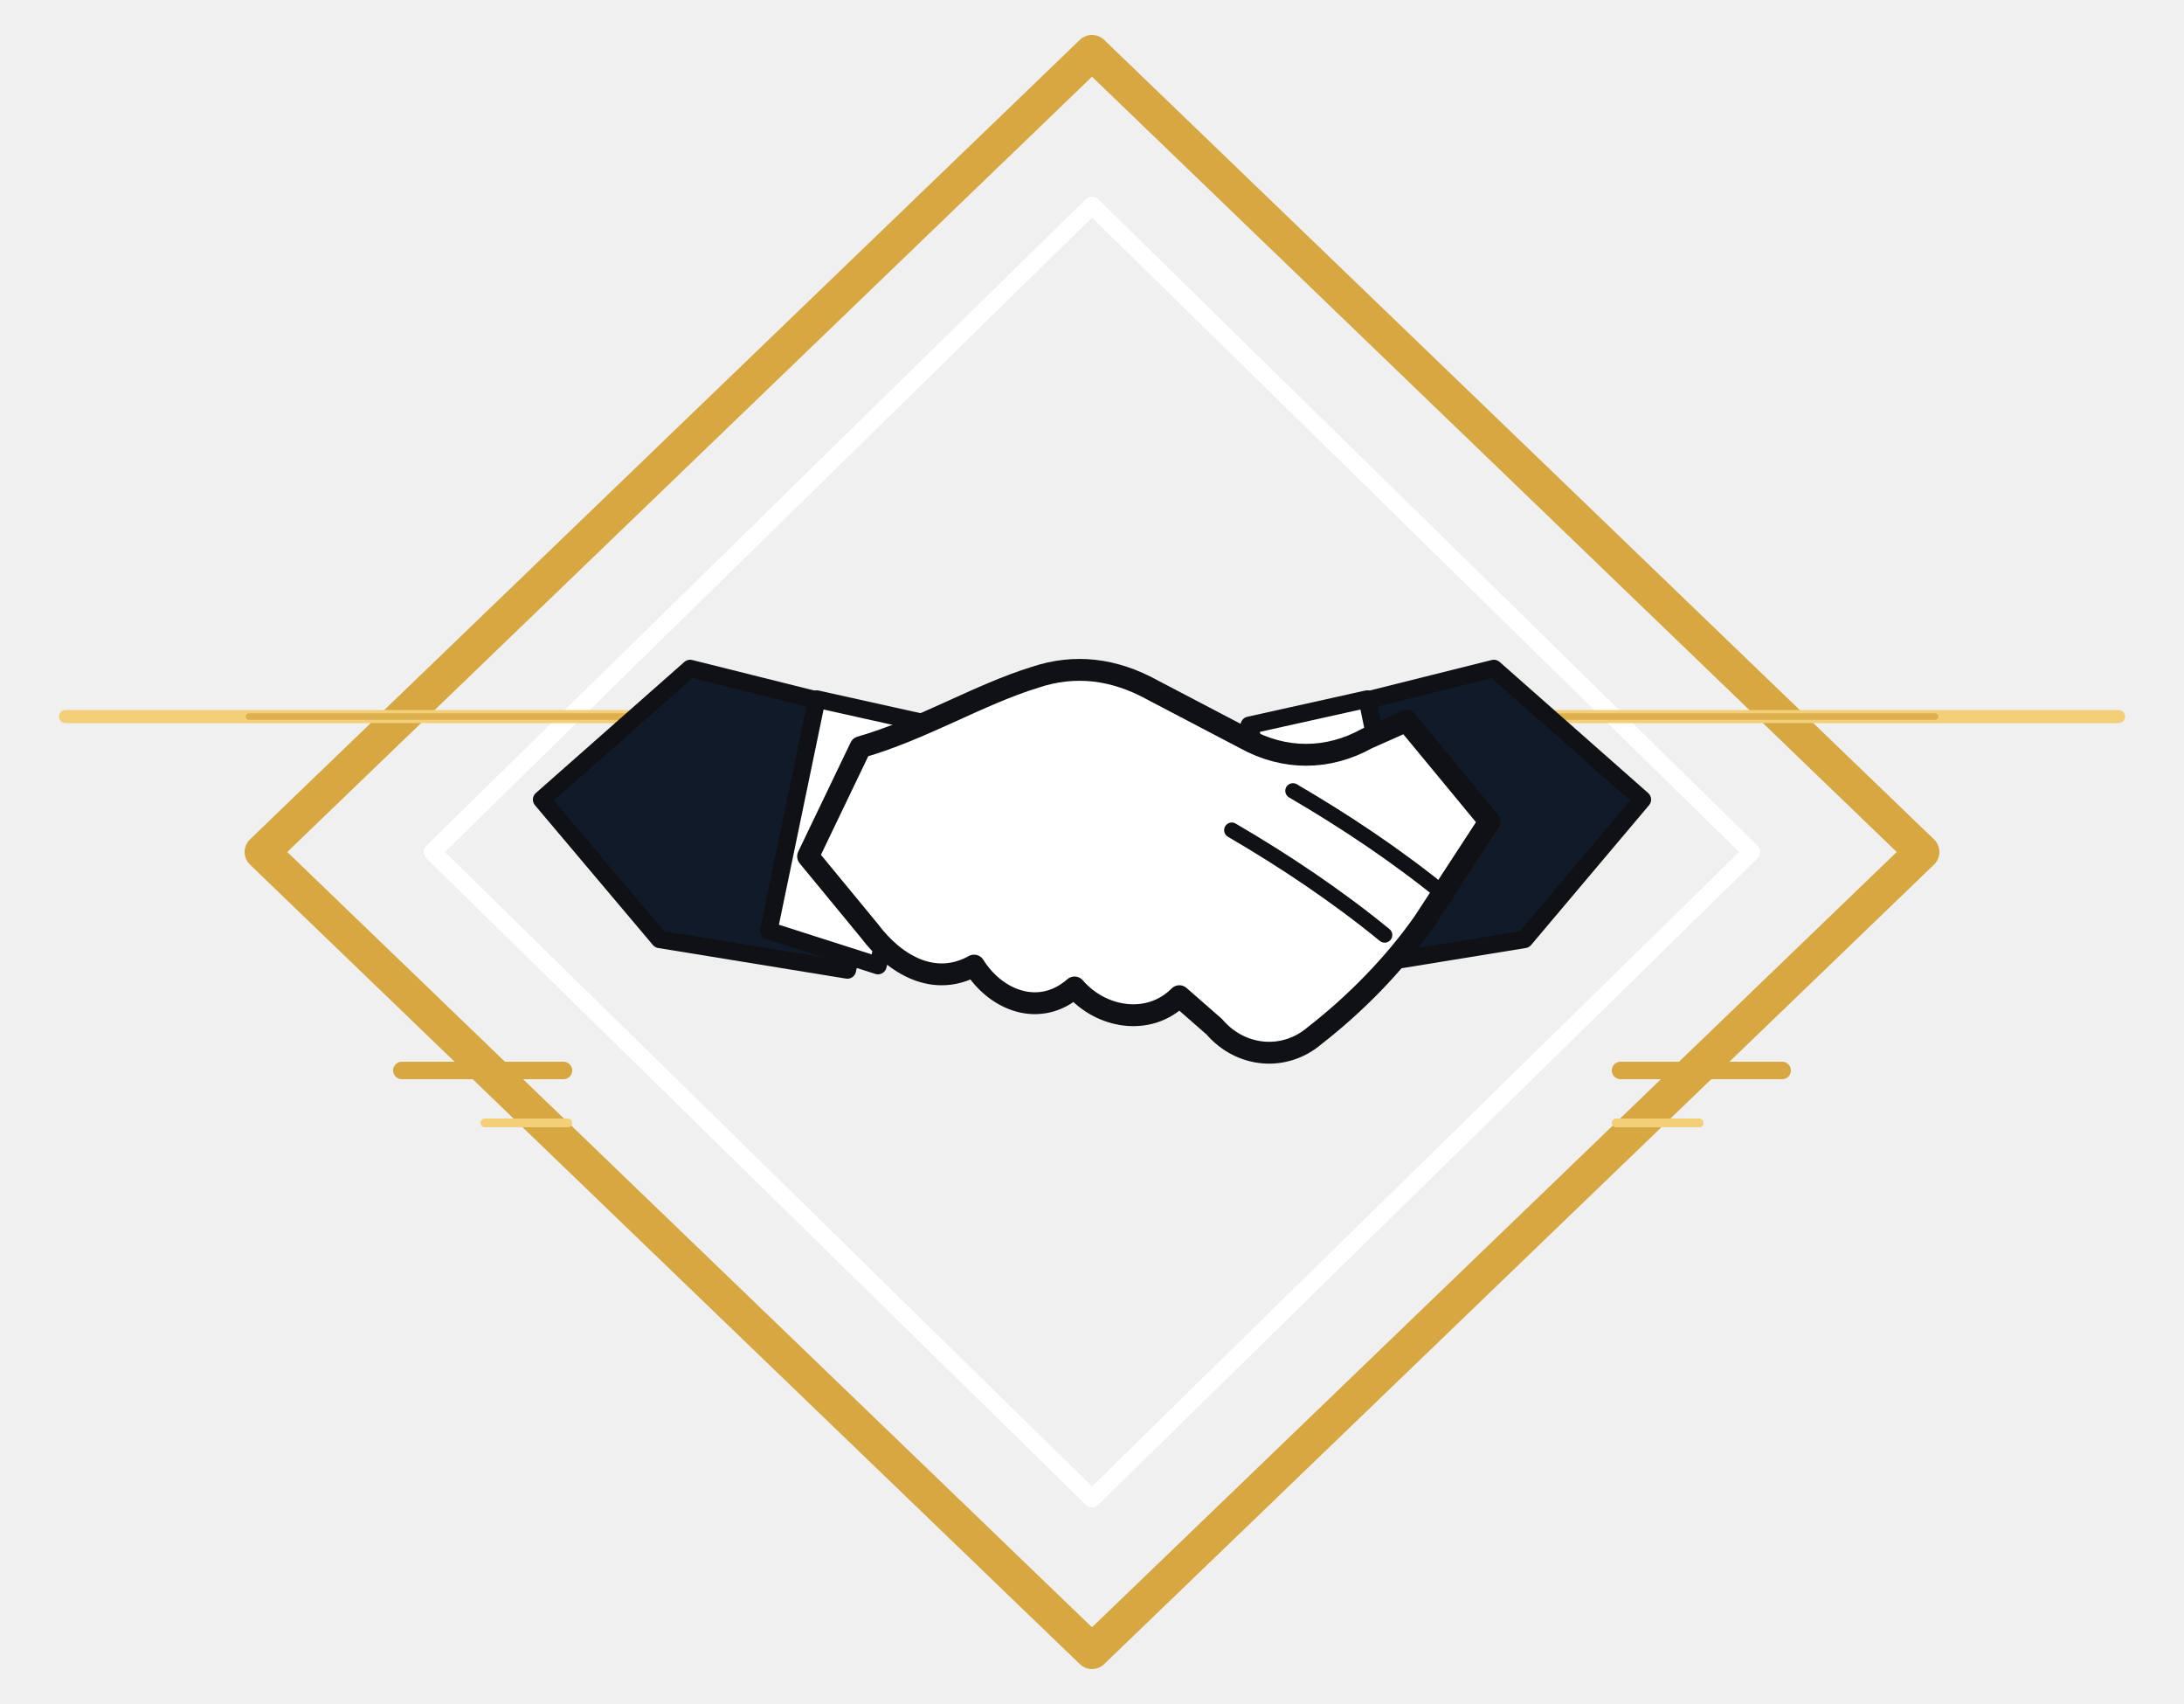
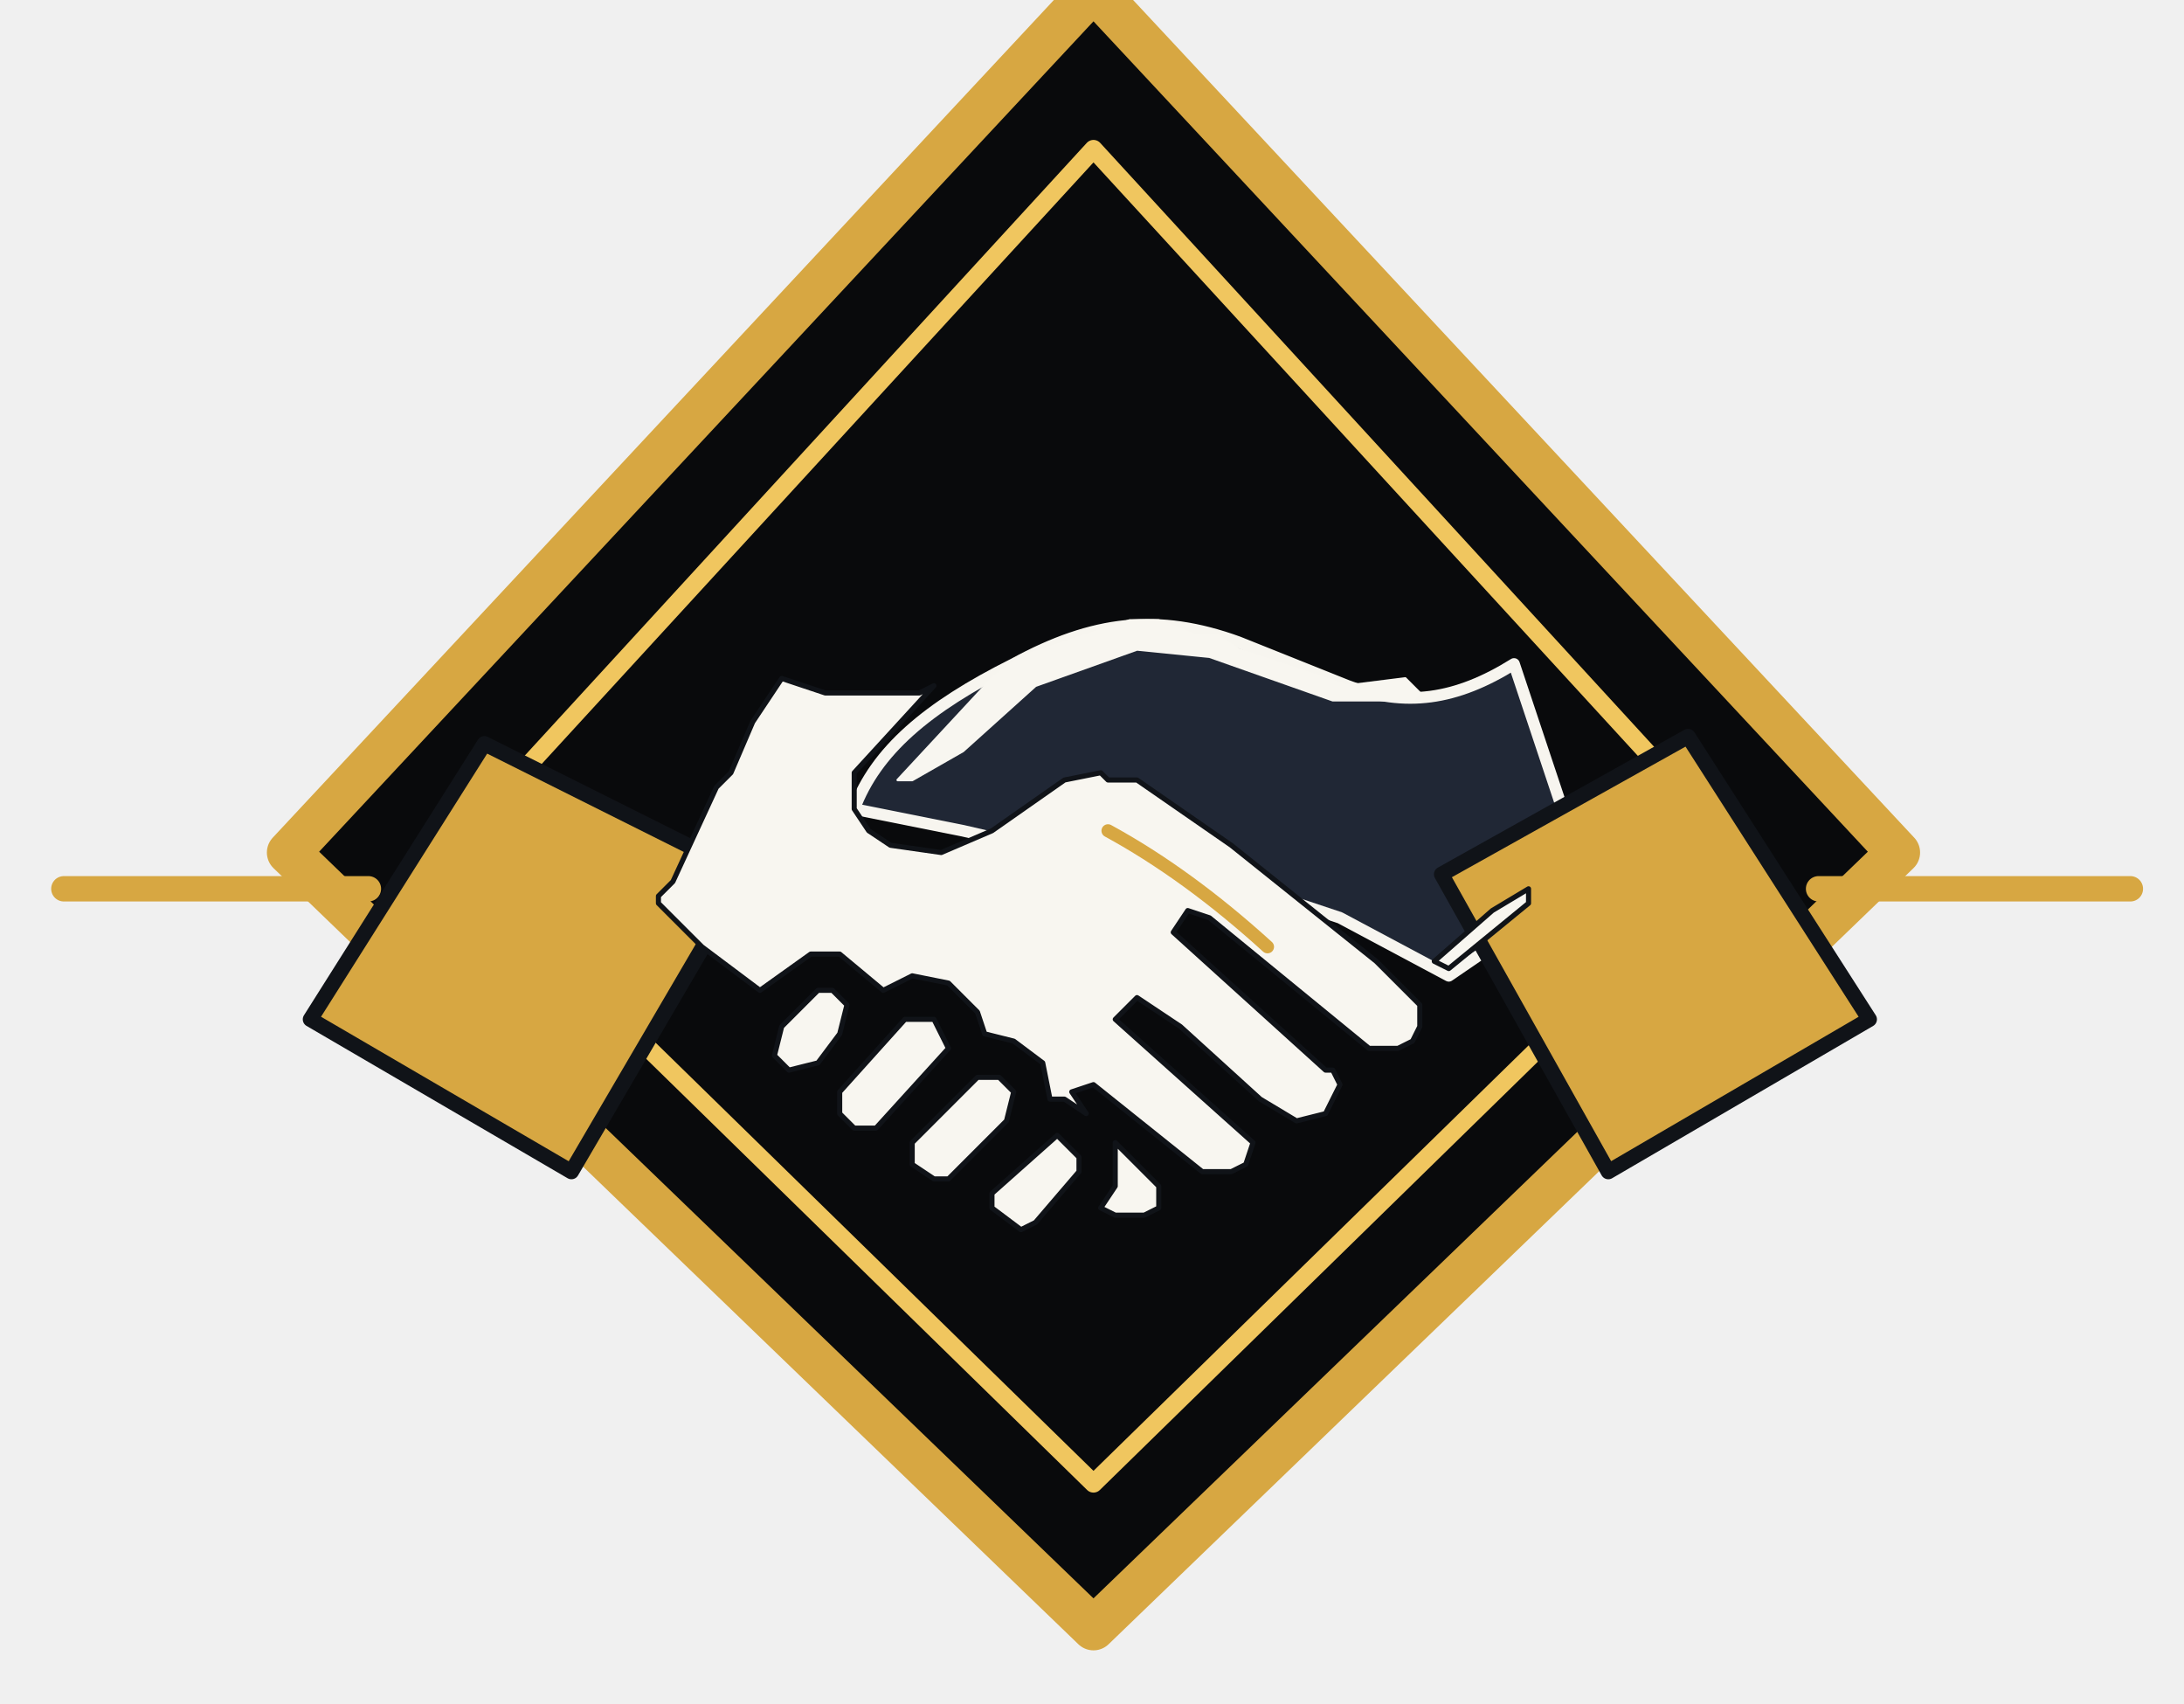
<svg xmlns="http://www.w3.org/2000/svg" width="500" height="390" viewBox="0 0 500 390" role="img" aria-labelledby="title desc">
-   <g id="simbolo-confianca" stroke-linejoin="round" stroke-linecap="round">
-     <path d="M250 12 L440 195 L250 378 L60 195 Z" fill="none" stroke="#D7A742" stroke-width="8" />
-     <path d="M250 47 L401 195 L250 343 L99 195 Z" fill="none" stroke="#FFFFFF" stroke-width="4" />
-     <path d="M15 164 H172 L196 170 M328 170 L352 164 H485" fill="none" stroke="#F3CF78" stroke-width="3" />
-     <path d="M57 164 H155 M345 164 H443" fill="none" stroke="#D7A742" stroke-width="1.5" opacity=".8" />
-     <path d="M92 245 L129 245 M371 245 L408 245" fill="none" stroke="#D7A742" stroke-width="4" />
-     <path d="M111 257 L130 257 M370 257 L389 257" fill="none" stroke="#F3CF78" stroke-width="2" />
-     <path d="M124 183 L158 153 L206 165 L194 222 L151 215 Z" fill="#111A28" stroke="#101114" stroke-width="4" />
-     <path d="M187 160 L214 166 L201 221 L176 213 Z" fill="#FFFFFF" stroke="#101114" stroke-width="4" />
-     <path d="M376 183 L342 153 L294 165 L306 222 L349 215 Z" fill="#111A28" stroke="#101114" stroke-width="4" />
-     <path d="M313 160 L286 166 L299 221 L324 213 Z" fill="#FFFFFF" stroke="#101114" stroke-width="4" />
-     <path d="M197 171     C211 167 224 159 237 155     C246 152 255 153 264 158     L285 169 C294 174 304 174 313 169     L322 165 L341 188 L326 211     C319 221 310 230 301 237     C294 243 284 242 278 235     L270 228 C263 235 252 233 246 226     C238 233 228 229 223 221     C214 226 205 221 199 213     L185 196 Z" fill="#FFFFFF" stroke="#101114" stroke-width="5" />
-     <path d="M282 190 C294 197 306 205 317 214 M296 181 C308 188 320 196 331 205" fill="none" stroke="#101114" stroke-width="3.5" />
+   <g transform="translate(3 -24) scale(1.66)" stroke-linejoin="round" stroke-linecap="round">
+     <path d="M 149 13 L 260 132 L 149 239 L 38 132 Z" fill="#090A0C" stroke="#D7A742" stroke-width="6" />
+     <path d="M 149 35 L 238 132 L 149 219 L 60 132 Z" fill="none" stroke="#F0C65F" stroke-width="2.5" />
+     <path d="M 7 137 H 49 M 249 137 H 292" fill="none" stroke="#D7A742" stroke-width="3.5" />
+     <path d="M 68 169 H 79 M 219 169 H 231" fill="none" stroke="#D7A742" stroke-width="2.5" />
+     <path d="M 116 126 C 119 118 126 112 138 106 C 149 100 158 99 169 103 L 184 109 C 192 112 199 111 207 106 L 217 136 L 198 149 L 183 141 L 171 137 L 157 130 L 144 132 L 131 129 Z" fill="#202735" stroke="#F7F5EF" stroke-width="1.6" />
+     <path d="M 65 117 L 101 135 L 77 176 L 41 155 Z" fill="#D7A742" stroke="#101318" stroke-width="2.1" />
+     <path d="M 197 135 L 231 116 L 256 155 L 220 176 Z" fill="#D7A742" stroke="#101318" stroke-width="2.1" />
+     <path d="M 152 172 L 152 178 L 150 181 L 152 182 L 156 182 L 158 181 L 158 178 Z" fill="#F8F6F0" stroke="#101318" stroke-width="0.7" />
+     <path d="M 144 171 L 135 179 L 135 181 L 139 184 L 141 183 L 147 176 L 147 174 Z" fill="#F8F6F0" stroke="#101318" stroke-width="0.7" />
+     <path d="M 138 165 L 136 163 L 133 163 L 124 172 L 124 175 L 127 177 L 129 177 L 137 169 Z" fill="#F8F6F0" stroke="#101318" stroke-width="0.7" />
+     <path d="M 127 155 L 123 155 L 114 165 L 114 168 L 116 170 L 119 170 L 129 159 Z" fill="#F8F6F0" stroke="#101318" stroke-width="0.7" />
+     <path d="M 113 151 L 111 151 L 106 156 L 105 160 L 107 162 L 111 161 L 114 157 L 115 153 Z" fill="#F8F6F0" stroke="#101318" stroke-width="0.7" />
+     <path d="M 209 137 L 204 140 L 196 147 L 198 148 L 209 139 Z" fill="#F8F6F0" stroke="#101318" stroke-width="0.7" />
+     <path d="M 89 138 L 89 139 L 95 145 L 103 151 L 110 146 L 114 146 L 120 151 L 124 149 L 129 150 L 133 154 L 134 157 L 138 158 L 142 161 L 143 166 L 145 166 L 148 168 L 146 165 L 149 164 L 164 176 L 168 176 L 170 175 L 171 172 L 152 155 L 155 152 L 161 156 L 172 166 L 177 169 L 181 168 L 183 164 L 182 162 L 181 162 L 160 143 L 162 140 L 165 141 L 187 159 L 191 159 L 193 158 L 194 156 L 194 153 L 188 147 L 168 131 L 155 122 L 151 122 L 150 121 L 145 122 L 135 129 L 128 132 L 121 131 L 118 129 L 116 126 L 116 121 L 127 109 L 125 110 L 112 110 L 106 108 L 102 114 L 99 121 L 97 123 L 91 136 Z" fill="#F8F6F0" stroke="#101318" stroke-width="0.7" />
+     <path d="M 122 122 L 124 122 L 131 118 L 141 109 L 155 104 L 165 105 L 182 111 L 193 111 L 194 110 L 192 108 L 184 109 L 169 104 L 166 102 L 163 102 L 158 100 L 154 100 L 139 105 L 135 108 Z" fill="#F8F6F0" stroke="#F8F6F0" stroke-width="0.35" />
+     <path d="M 151 129 Q 162 135 173 145" fill="none" stroke="#D7A742" stroke-width="1.8" />
  </g>
</svg>
